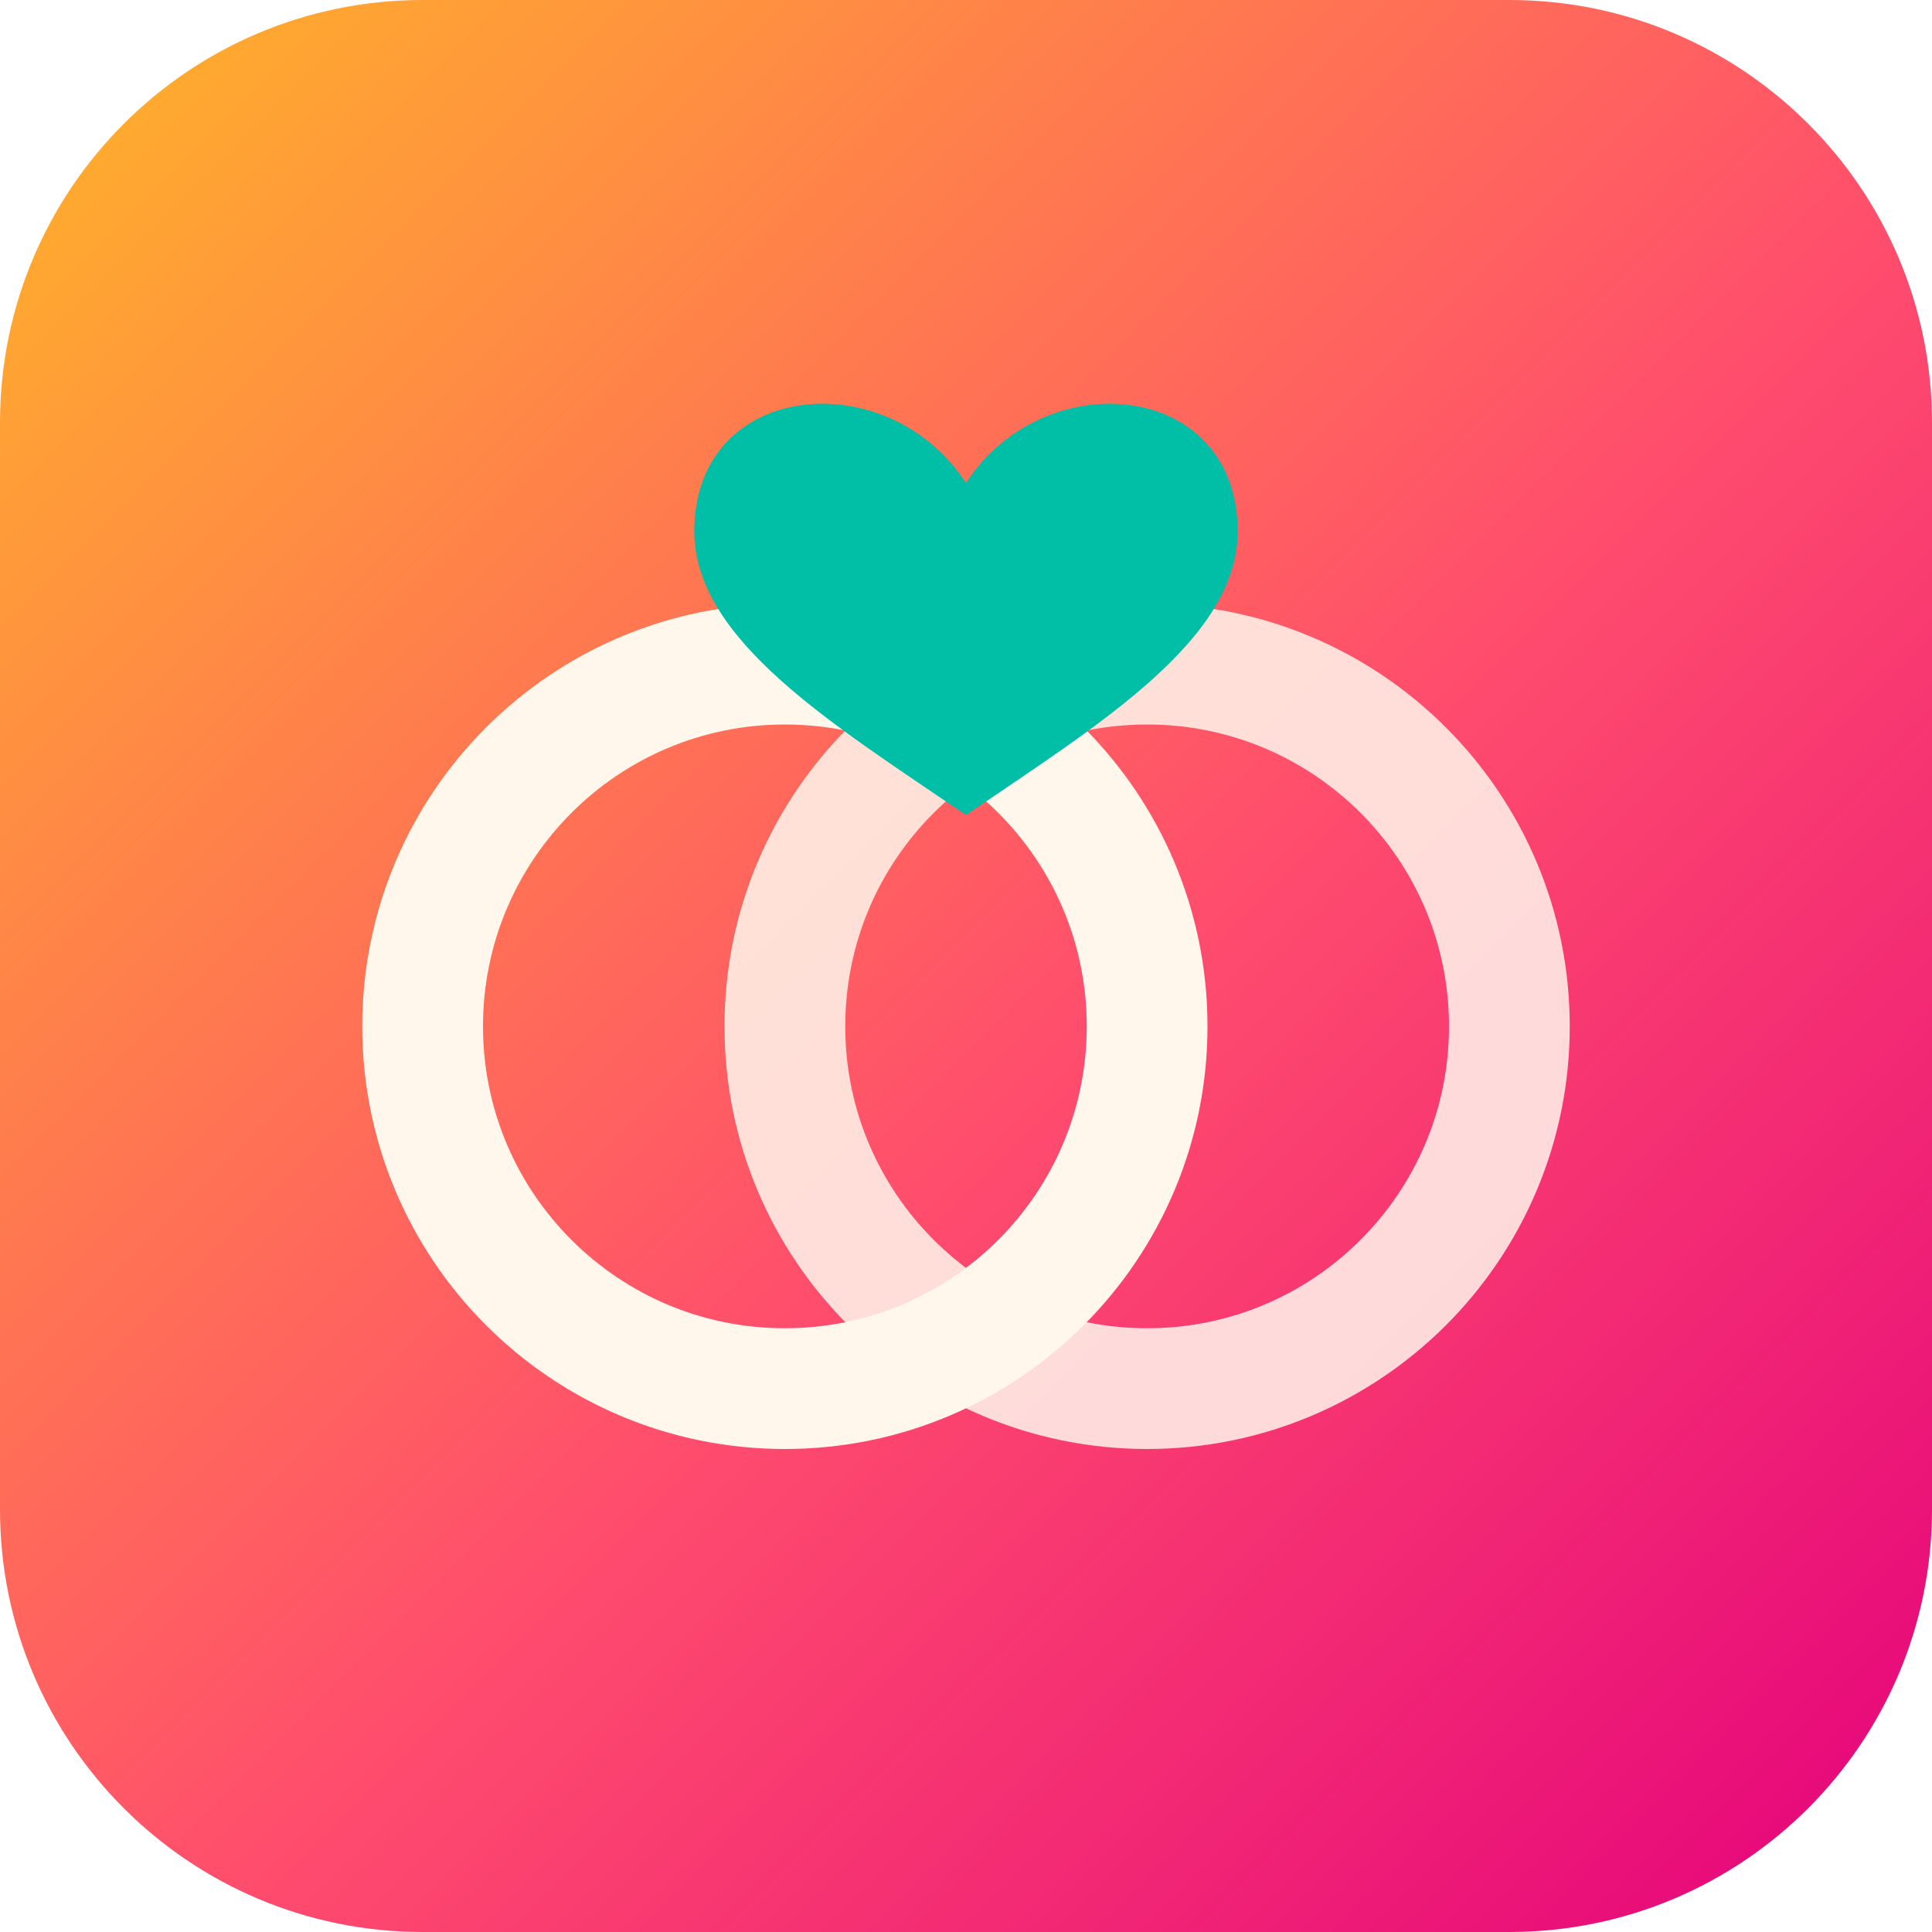
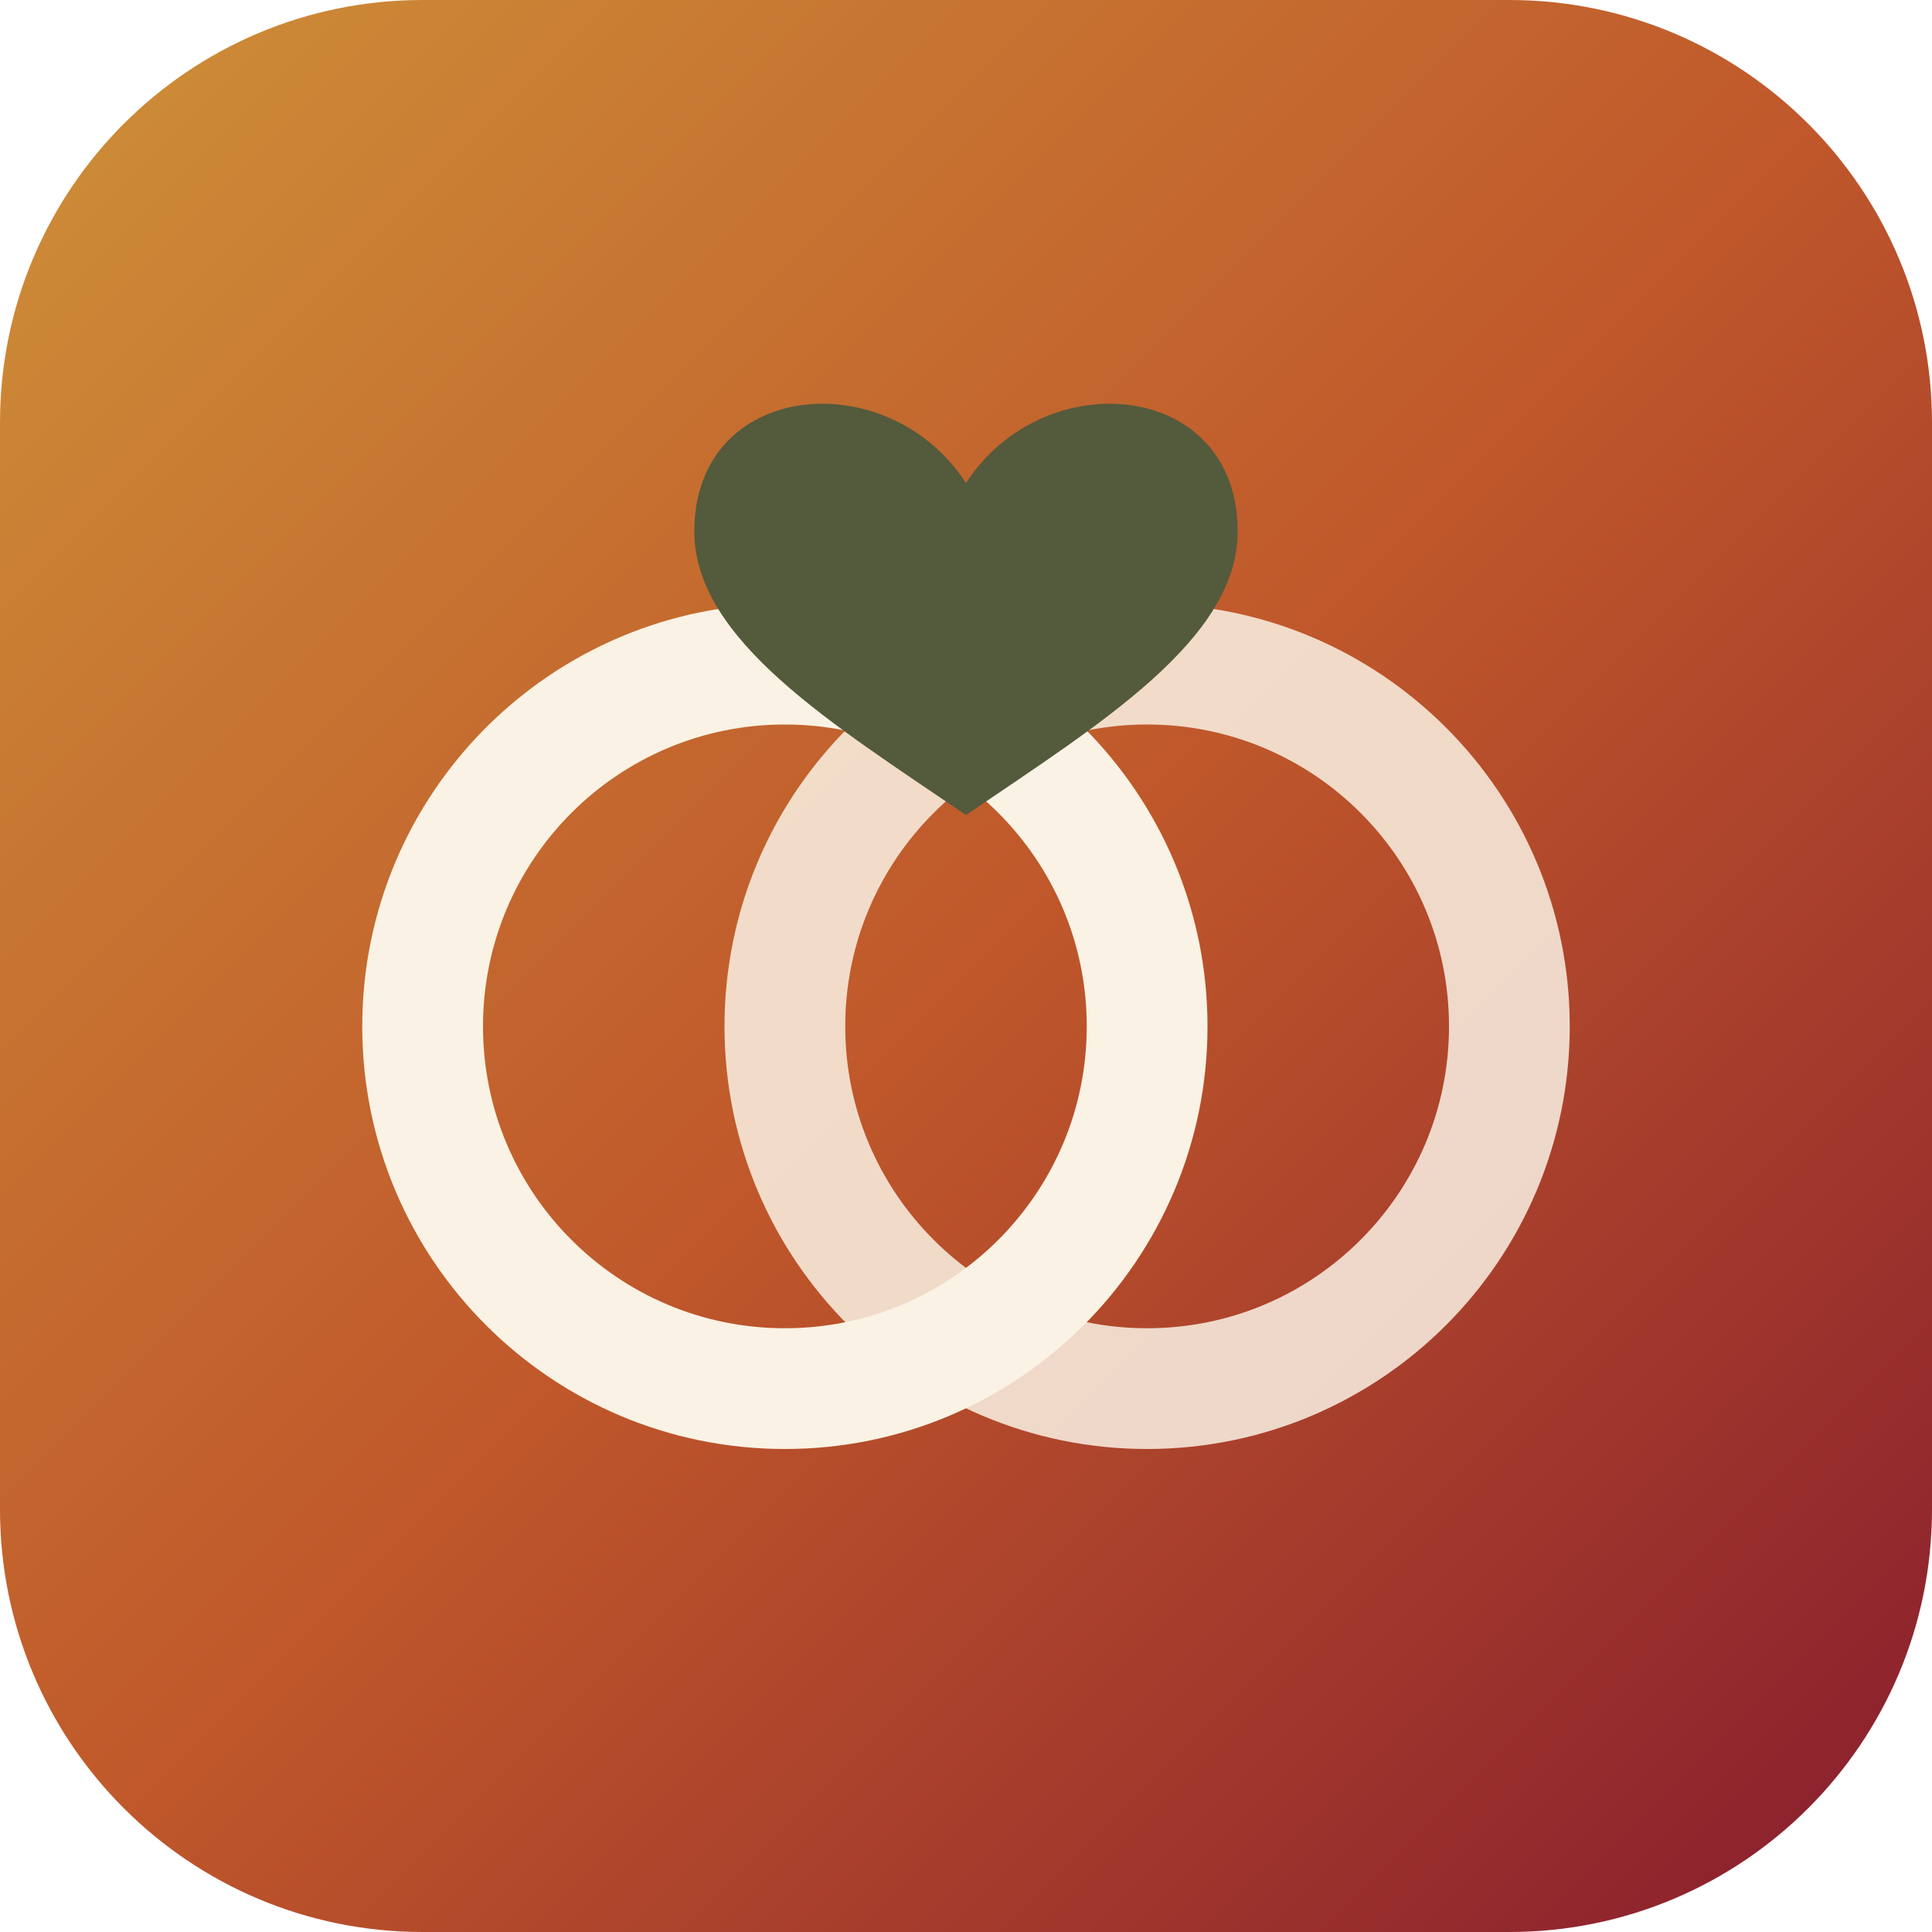
<svg xmlns="http://www.w3.org/2000/svg" viewBox="0 0 64 64" role="img" aria-label="Leo y Dani">
  <defs>
    <linearGradient id="g" x1="0" y1="0" x2="1" y2="1">
-       <stop offset="0" stop-color="#ffb627" />
-       <stop offset="0.55" stop-color="#ff4d6d" />
-       <stop offset="1" stop-color="#e4007c" />
+       <stop offset="0" stop-color="#ce9138" />
+       <stop offset="0.5" stop-color="#c0582b" />
+       <stop offset="1" stop-color="#861b2d" />
    </linearGradient>
  </defs>
  <rect width="64" height="64" rx="14" fill="url(#g)" />
-   <circle cx="26" cy="34" r="12" fill="none" stroke="#fff7ec" stroke-width="4" />
-   <circle cx="38" cy="34" r="12" fill="none" stroke="#fff7ec" stroke-width="4" opacity=".85" />
-   <path d="M32 16c2.6-4 9-3.4 9 1.6 0 3.6-4.6 6.4-9 9.4-4.4-3-9-5.8-9-9.4 0-5 6.4-5.6 9-1.6z" fill="#00bfa6" />
+   <circle cx="26" cy="34" r="12" fill="none" stroke="#faf2e4" stroke-width="4" />
+   <circle cx="38" cy="34" r="12" fill="none" stroke="#faf2e4" stroke-width="4" opacity=".85" />
+   <path d="M32 16c2.6-4 9-3.4 9 1.6 0 3.6-4.6 6.4-9 9.4-4.4-3-9-5.8-9-9.4 0-5 6.4-5.6 9-1.6z" fill="#545a3c" />
</svg>
